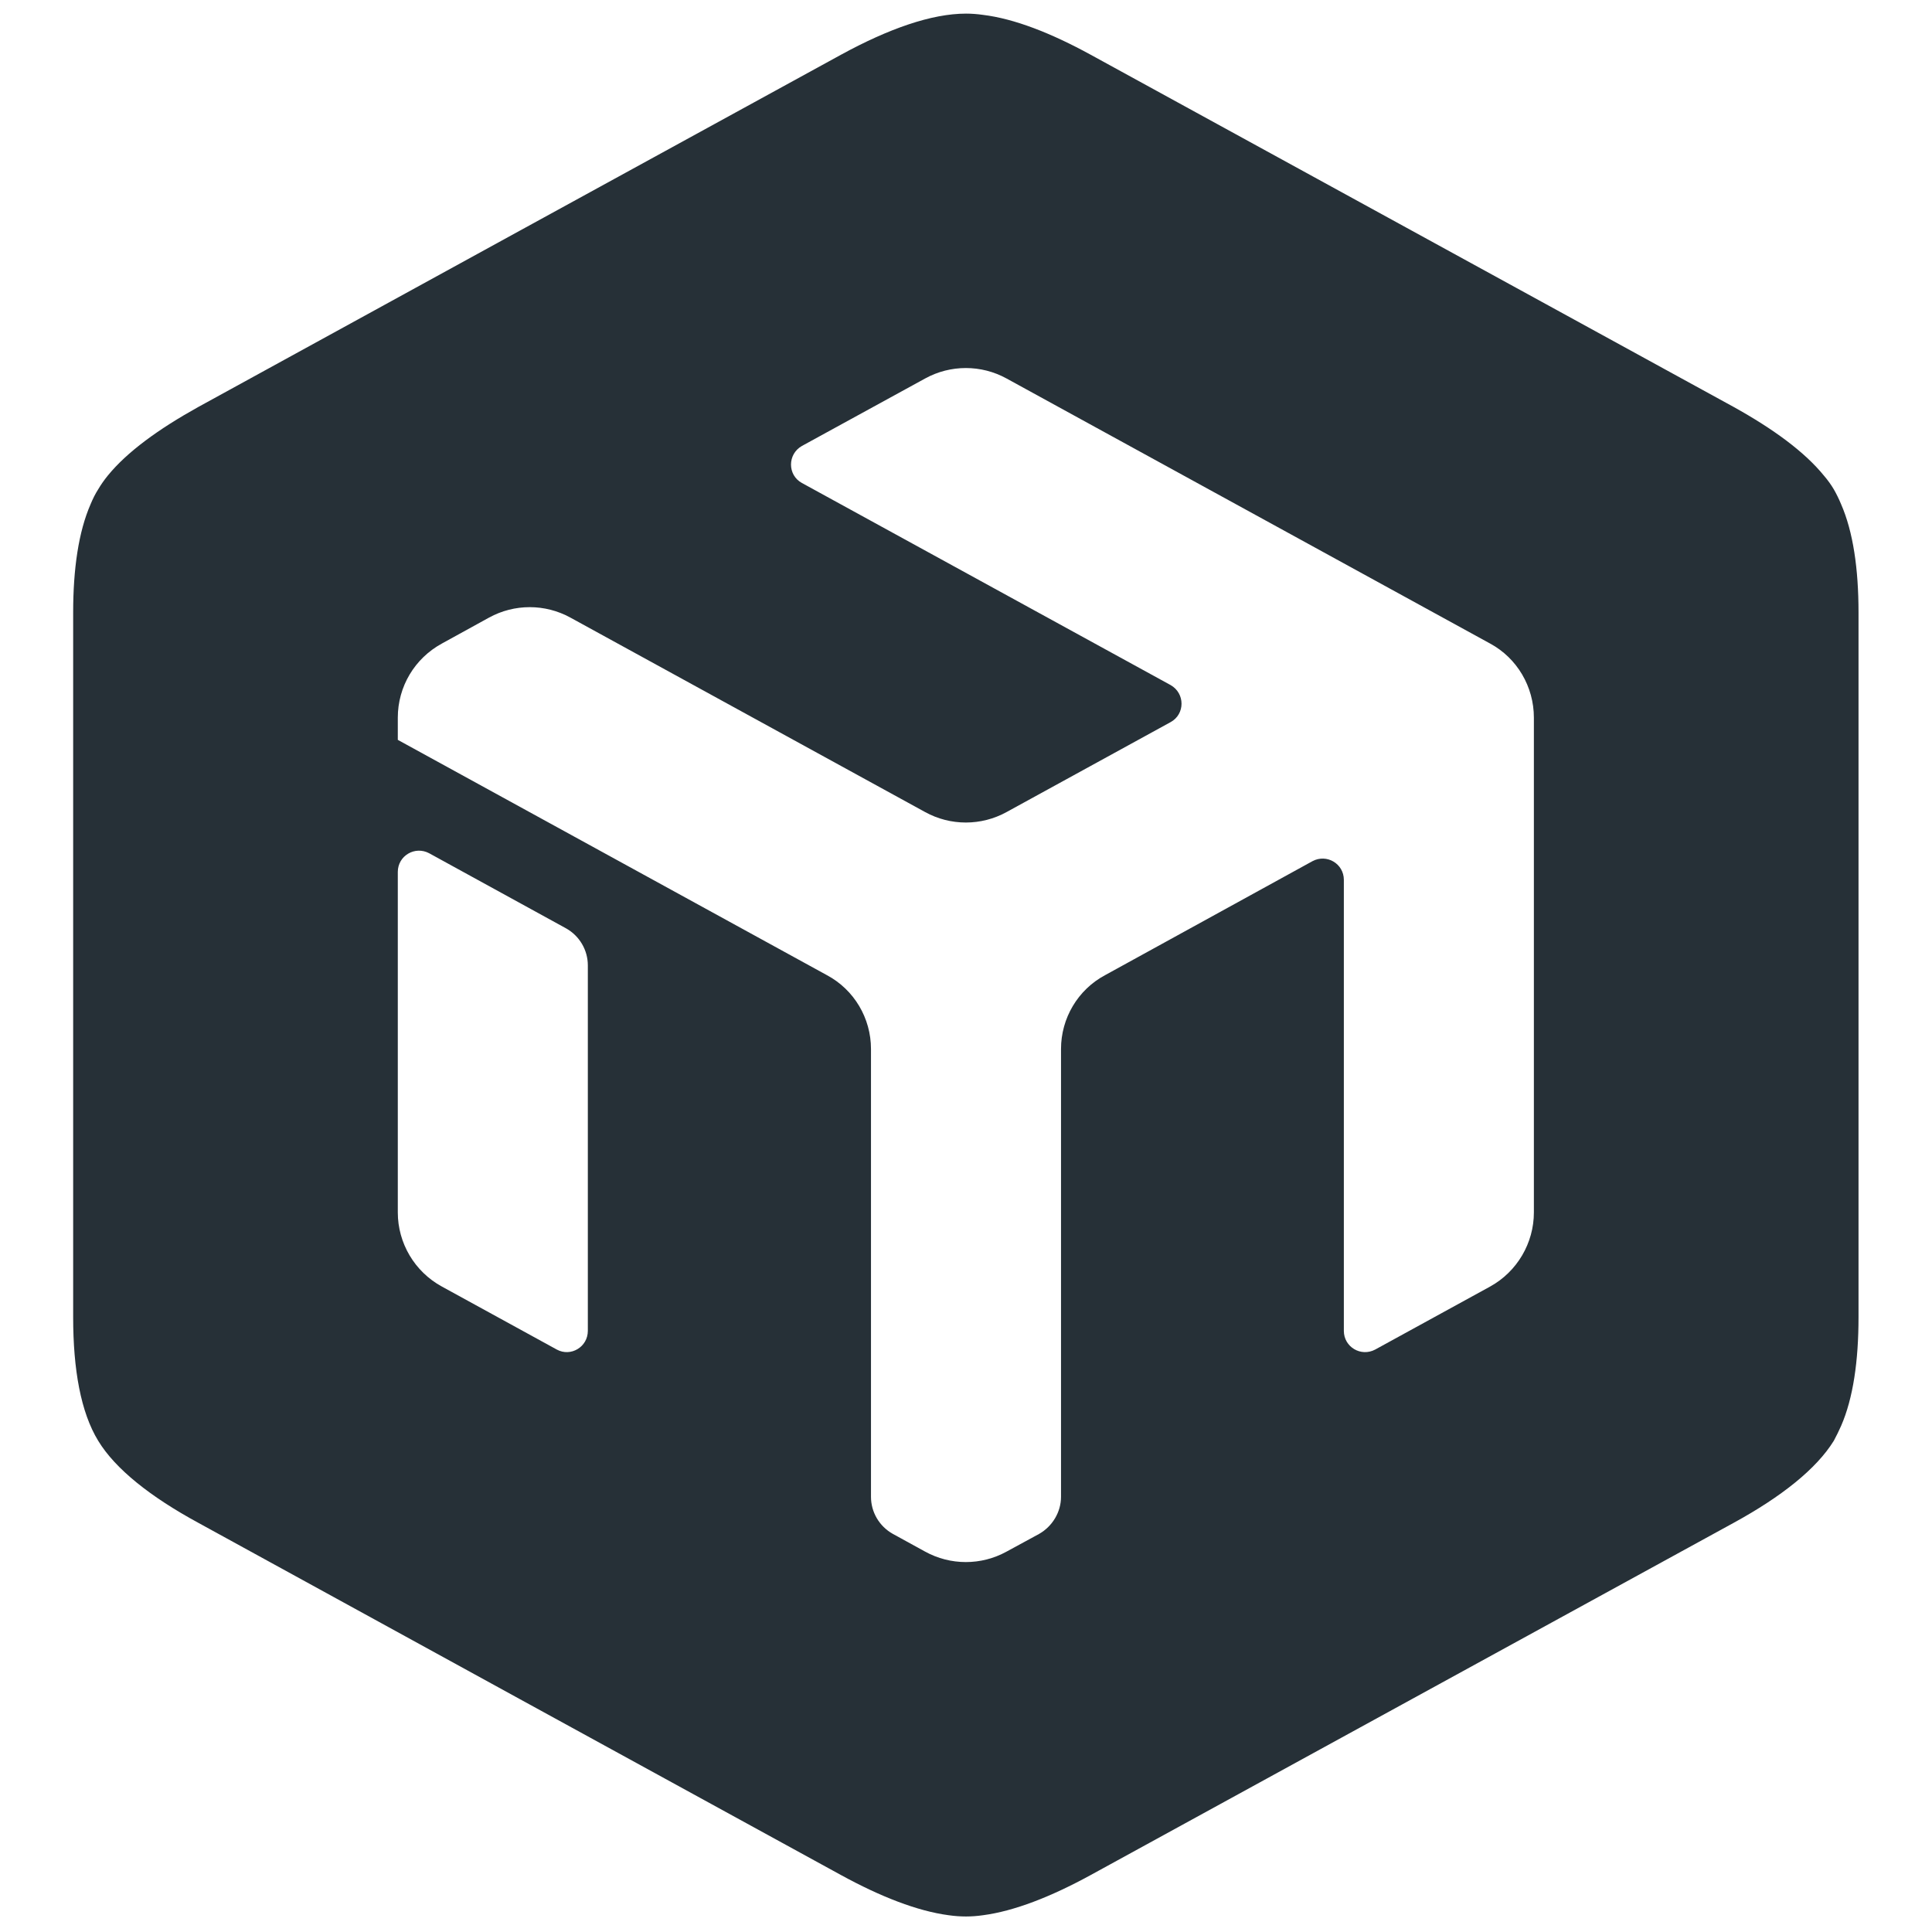
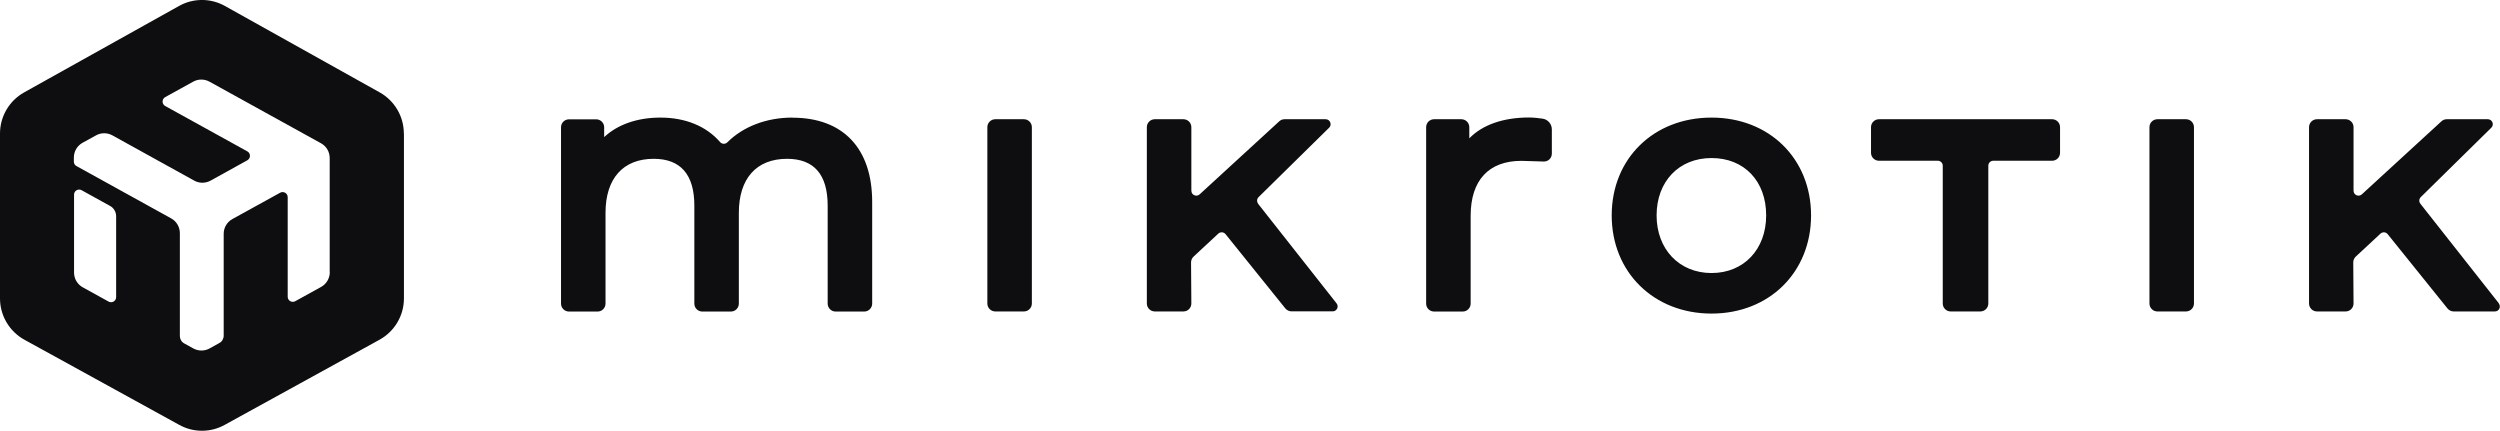
- <svg xmlns="http://www.w3.org/2000/svg" width="610" height="610" version="1.2">
-   <path fill-rule="evenodd" d="M586.8 193.4v222.5c0 13.8-1.7 25.6-5.5 34.3-.7 1.6-1.5 3.2-2.3 4.7-5.5 8.9-16.6 17.7-31.6 25.9L344.4 592c-12.6 6.9-24.2 11.4-34 12.7q-2.8.4-5.4.4-2.7 0-5.5-.4c-9.8-1.3-21.4-5.8-34-12.7L164 536.4 62.6 480.8c-15.1-8.2-26.2-17-31.6-25.9-5.5-9-7.9-22.5-7.9-39V193.4c0-13.8 1.7-25.5 5.5-34.2.7-1.7 1.5-3.3 2.4-4.7q1.3-2.2 3-4.3c6.1-7.5 16-14.7 28.6-21.7L164 72.9l101.5-55.6c15-8.2 28.6-13 39.5-13q2.6 0 5.4.4c9.8 1.2 21.4 5.7 34 12.6l101.5 55.6 101.5 55.6c12.6 7 22.4 14.2 28.5 21.7q1.8 2.1 3.1 4.3c.8 1.4 1.6 3 2.3 4.7 3.8 8.7 5.5 20.4 5.5 34.2m-102.5 33.2c0-9.8-5.3-18.8-13.8-23.4l-152.7-83.7c-8-4.4-17.7-4.4-25.7 0l-38.9 21.3c-4.6 2.6-4.6 9.2 0 11.7l116.4 63.8c4.6 2.6 4.6 9.2 0 11.7l-51.8 28.4c-8 4.4-17.7 4.4-25.7 0l-112-61.4c-8-4.4-17.7-4.4-25.7 0l-14.9 8.2c-8.6 4.7-13.9 13.6-13.9 23.4v7l135.5 74.3c8.6 4.6 13.9 13.6 13.9 23.3v141.4c0 4.8 2.6 9.3 6.9 11.7l10.2 5.6c8 4.4 17.7 4.4 25.7 0l10.3-5.6c4.2-2.4 6.9-6.9 6.9-11.7V331.2c0-9.7 5.3-18.7 13.9-23.3l65.5-36c4.5-2.4 9.9.8 9.9 5.9v142.4c0 5.1 5.4 8.3 9.9 5.9l36.3-19.9c8.5-4.7 13.8-13.7 13.8-23.4zm-298.7 78.2c0-4.8-2.6-9.3-6.9-11.7l-43.2-23.7c-4.5-2.4-9.9.8-9.9 5.9v107.5c0 9.7 5.3 18.7 13.9 23.4l36.3 19.9c4.4 2.4 9.8-.8 9.8-5.9z" style="fill:#263037" />
+ <svg xmlns="http://www.w3.org/2000/svg" id="Layer_2" viewBox="0 0 258.95 44.62">
+   <g id="Layer_1-2">
+     <path d="M160.74,13.41v2.5c0,.47-.38.84-.85.82-.71-.03-1.7-.06-2.3-.07-3.39,0-5.26,2.02-5.26,5.69v9.1c0,.45-.37.82-.82.82h-2.97c-.45,0-.82-.37-.82-.82V13.17c0-.45.37-.82.82-.82h2.83c.45,0,.82.37.82.82v1.16c1.35-1.4,3.52-2.16,6.19-2.16.44,0,1,.06,1.39.12.55.07.97.55.97,1.11ZM130.32,21.1c-.16-.21-.14-.5.04-.68l7.31-7.19c.33-.32.1-.88-.36-.88h-4.26c-.21,0-.4.08-.55.22l-8.24,7.56c-.33.3-.86.07-.86-.38v-6.58c0-.45-.37-.82-.82-.82h-2.97c-.45,0-.82.37-.82.82v18.27c0,.45.37.82.82.82h2.97c.46,0,.82-.37.82-.83l-.03-4.24c0-.23.09-.45.26-.61l2.56-2.38c.22-.2.56-.18.75.05l6.19,7.69c.16.19.39.31.64.31h4.27c.43,0,.67-.49.4-.83l-8.14-10.33ZM106.06,12.35h-2.97c-.45,0-.82.37-.82.82v18.27c0,.45.37.82.82.82h2.97c.45,0,.82-.37.82-.82V13.17c0-.45-.37-.82-.82-.82ZM212.57,12.35h-17.95c-.45,0-.82.37-.82.82v2.66c0,.45.37.82.82.82h6.1c.28,0,.51.23.51.51v14.28c0,.45.37.82.82.82h3.08c.45,0,.82-.37.82-.82v-14.28c0-.28.23-.51.51-.51h6.1c.45,0,.82-.37.82-.82v-2.66c0-.45-.37-.82-.82-.82ZM187.59,22.31c0,5.89-4.33,10.17-10.31,10.17s-10.34-4.28-10.34-10.17,4.35-10.13,10.34-10.13,10.31,4.26,10.31,10.13ZM182.94,22.31c0-3.55-2.27-5.94-5.66-5.94s-5.69,2.44-5.69,5.94,2.34,5.97,5.69,5.97,5.66-2.46,5.66-5.97ZM226.43,12.35h-2.97c-.45,0-.82.37-.82.82v18.27c0,.45.37.82.82.82h2.97c.45,0,.82-.37.82-.82V13.17c0-.45-.37-.82-.82-.82ZM82.08,12.18c-2.68,0-5.09.92-6.74,2.56-.22.22-.56.2-.76-.03-1.41-1.63-3.57-2.53-6.17-2.53-2.39,0-4.43.71-5.83,2.02v-1.02c0-.45-.37-.82-.82-.82h-2.83c-.45,0-.82.37-.82.82v18.27c0,.45.37.82.82.82h2.97c.45,0,.82-.37.82-.82v-9.41c0-3.55,1.82-5.59,4.99-5.59,2.79,0,4.21,1.63,4.21,4.85v10.15c0,.45.37.82.82.82h2.97c.45,0,.82-.37.82-.82v-9.41c0-3.55,1.82-5.59,4.99-5.59,2.8,0,4.21,1.63,4.21,4.85v10.15c0,.45.37.82.82.82h2.97c.45,0,.82-.37.82-.82v-10.54c0-5.54-3.01-8.72-8.26-8.72ZM258.84,31.43l-8.14-10.33c-.16-.21-.14-.5.04-.68l7.31-7.19c.33-.32.1-.88-.36-.88h-4.26c-.21,0-.4.08-.55.22l-8.24,7.56c-.33.3-.86.07-.86-.38v-6.58c0-.45-.37-.82-.82-.82h-2.97c-.45,0-.82.37-.82.82v18.27c0,.45.37.82.82.82h2.97c.46,0,.82-.37.82-.83l-.03-4.24c0-.23.09-.45.26-.61l2.56-2.38c.22-.2.56-.18.75.06l6.19,7.69c.16.19.39.31.64.31h4.27c.43,0,.67-.49.4-.83Z" style="fill:#0e0e10; stroke-width:0px;" />
+     <path d="M41.83,13.83c0-1.77-.96-3.4-2.5-4.26L23.3.62c-1.48-.83-3.28-.83-4.76,0L2.5,9.57c-1.54.86-2.5,2.49-2.5,4.26v17.08c0,1.78.97,3.42,2.53,4.28l16.04,8.82c1.46.81,3.24.81,4.7,0l16.04-8.82c1.56-.86,2.53-2.5,2.53-4.28V13.83ZM12.03,30.78c0,.4-.43.65-.78.46l-2.68-1.48c-.56-.31-.9-.89-.9-1.53v-8.07c0-.4.43-.65.78-.46l2.95,1.63c.39.21.63.62.63,1.07v8.38ZM34.16,28.19c0,.63-.34,1.22-.9,1.53l-2.68,1.48c-.35.19-.78-.06-.78-.46v-10.32c0-.4-.43-.65-.78-.46l-4.95,2.73c-.56.31-.9.89-.9,1.53v10.55c0,.32-.17.61-.45.76l-1.01.56c-.52.29-1.16.29-1.69,0l-.94-.52c-.28-.15-.45-.45-.45-.76v-10.66c0-.63-.34-1.22-.9-1.53l-9.81-5.42c-.17-.09-.27-.27-.27-.46v-.42c0-.63.34-1.22.9-1.53l1.4-.77c.52-.29,1.16-.29,1.69,0l8.48,4.69c.52.29,1.16.29,1.69,0l3.81-2.11c.36-.2.36-.72,0-.92l-8.51-4.7c-.36-.2-.36-.72,0-.92l2.9-1.6c.52-.29,1.16-.29,1.69,0l11.55,6.38c.56.31.9.89.9,1.53v11.81Z" style="fill:#0e0e10; stroke-width:0px;" />
+   </g>
</svg>
